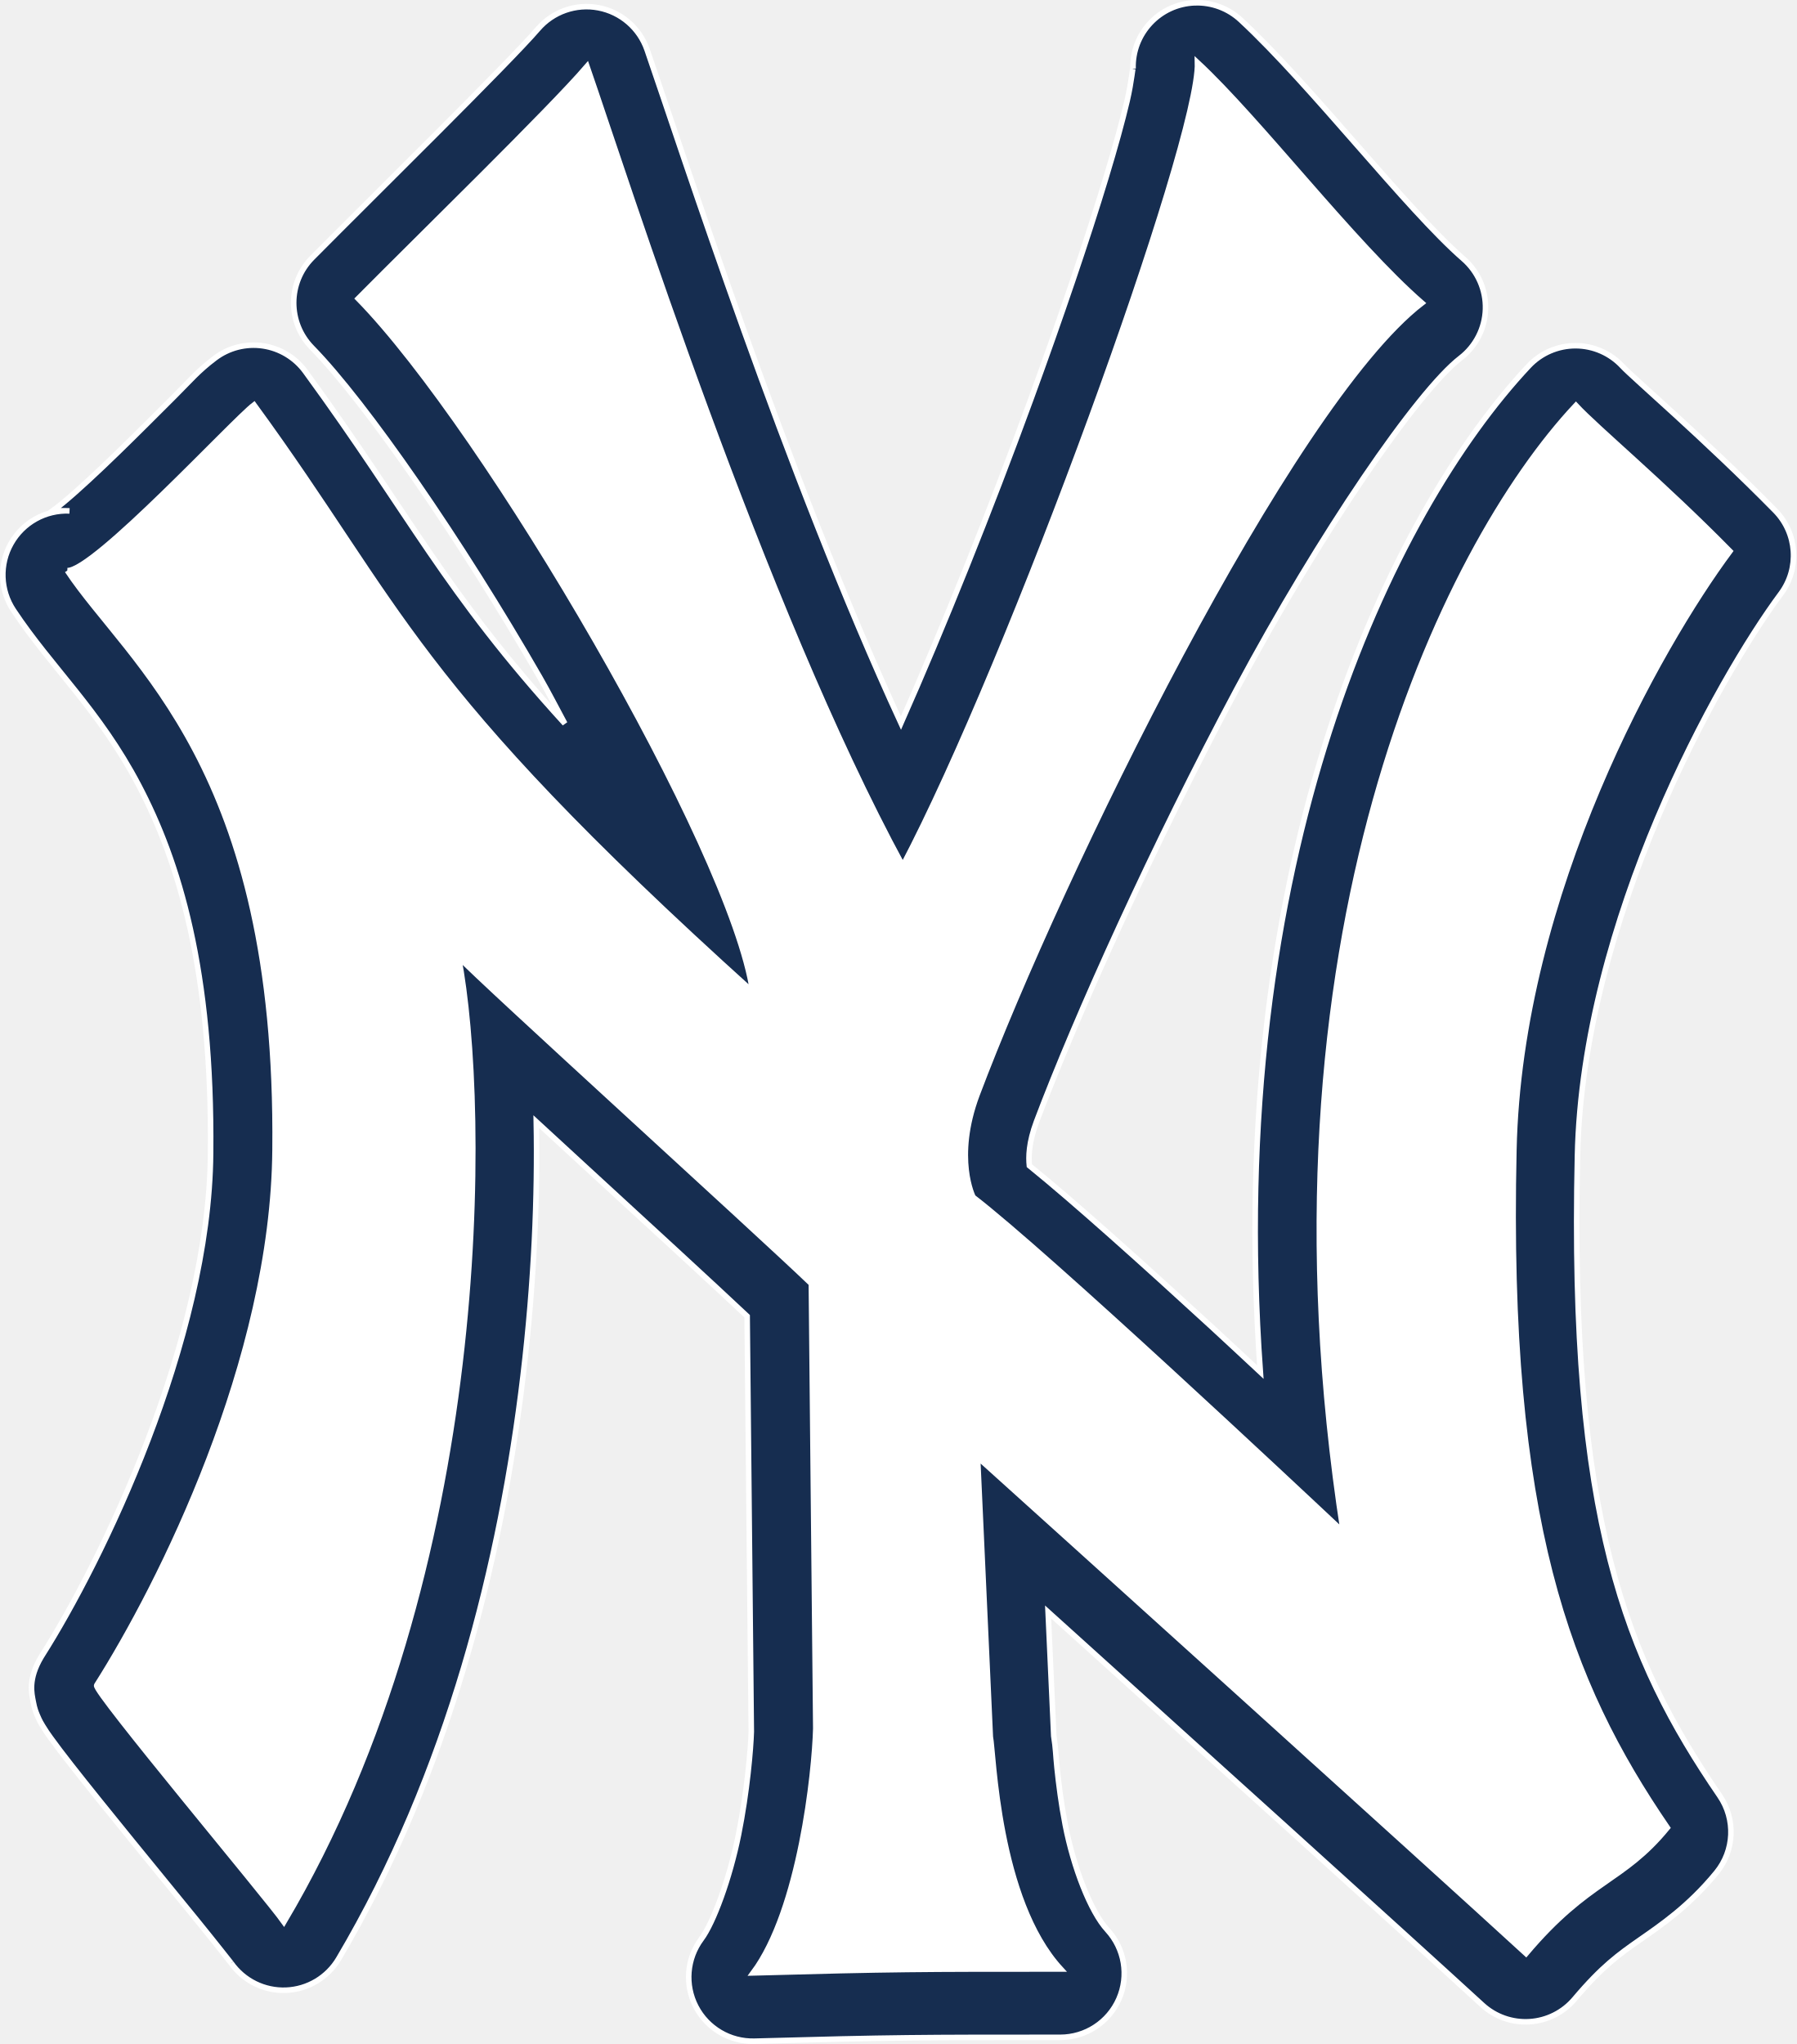
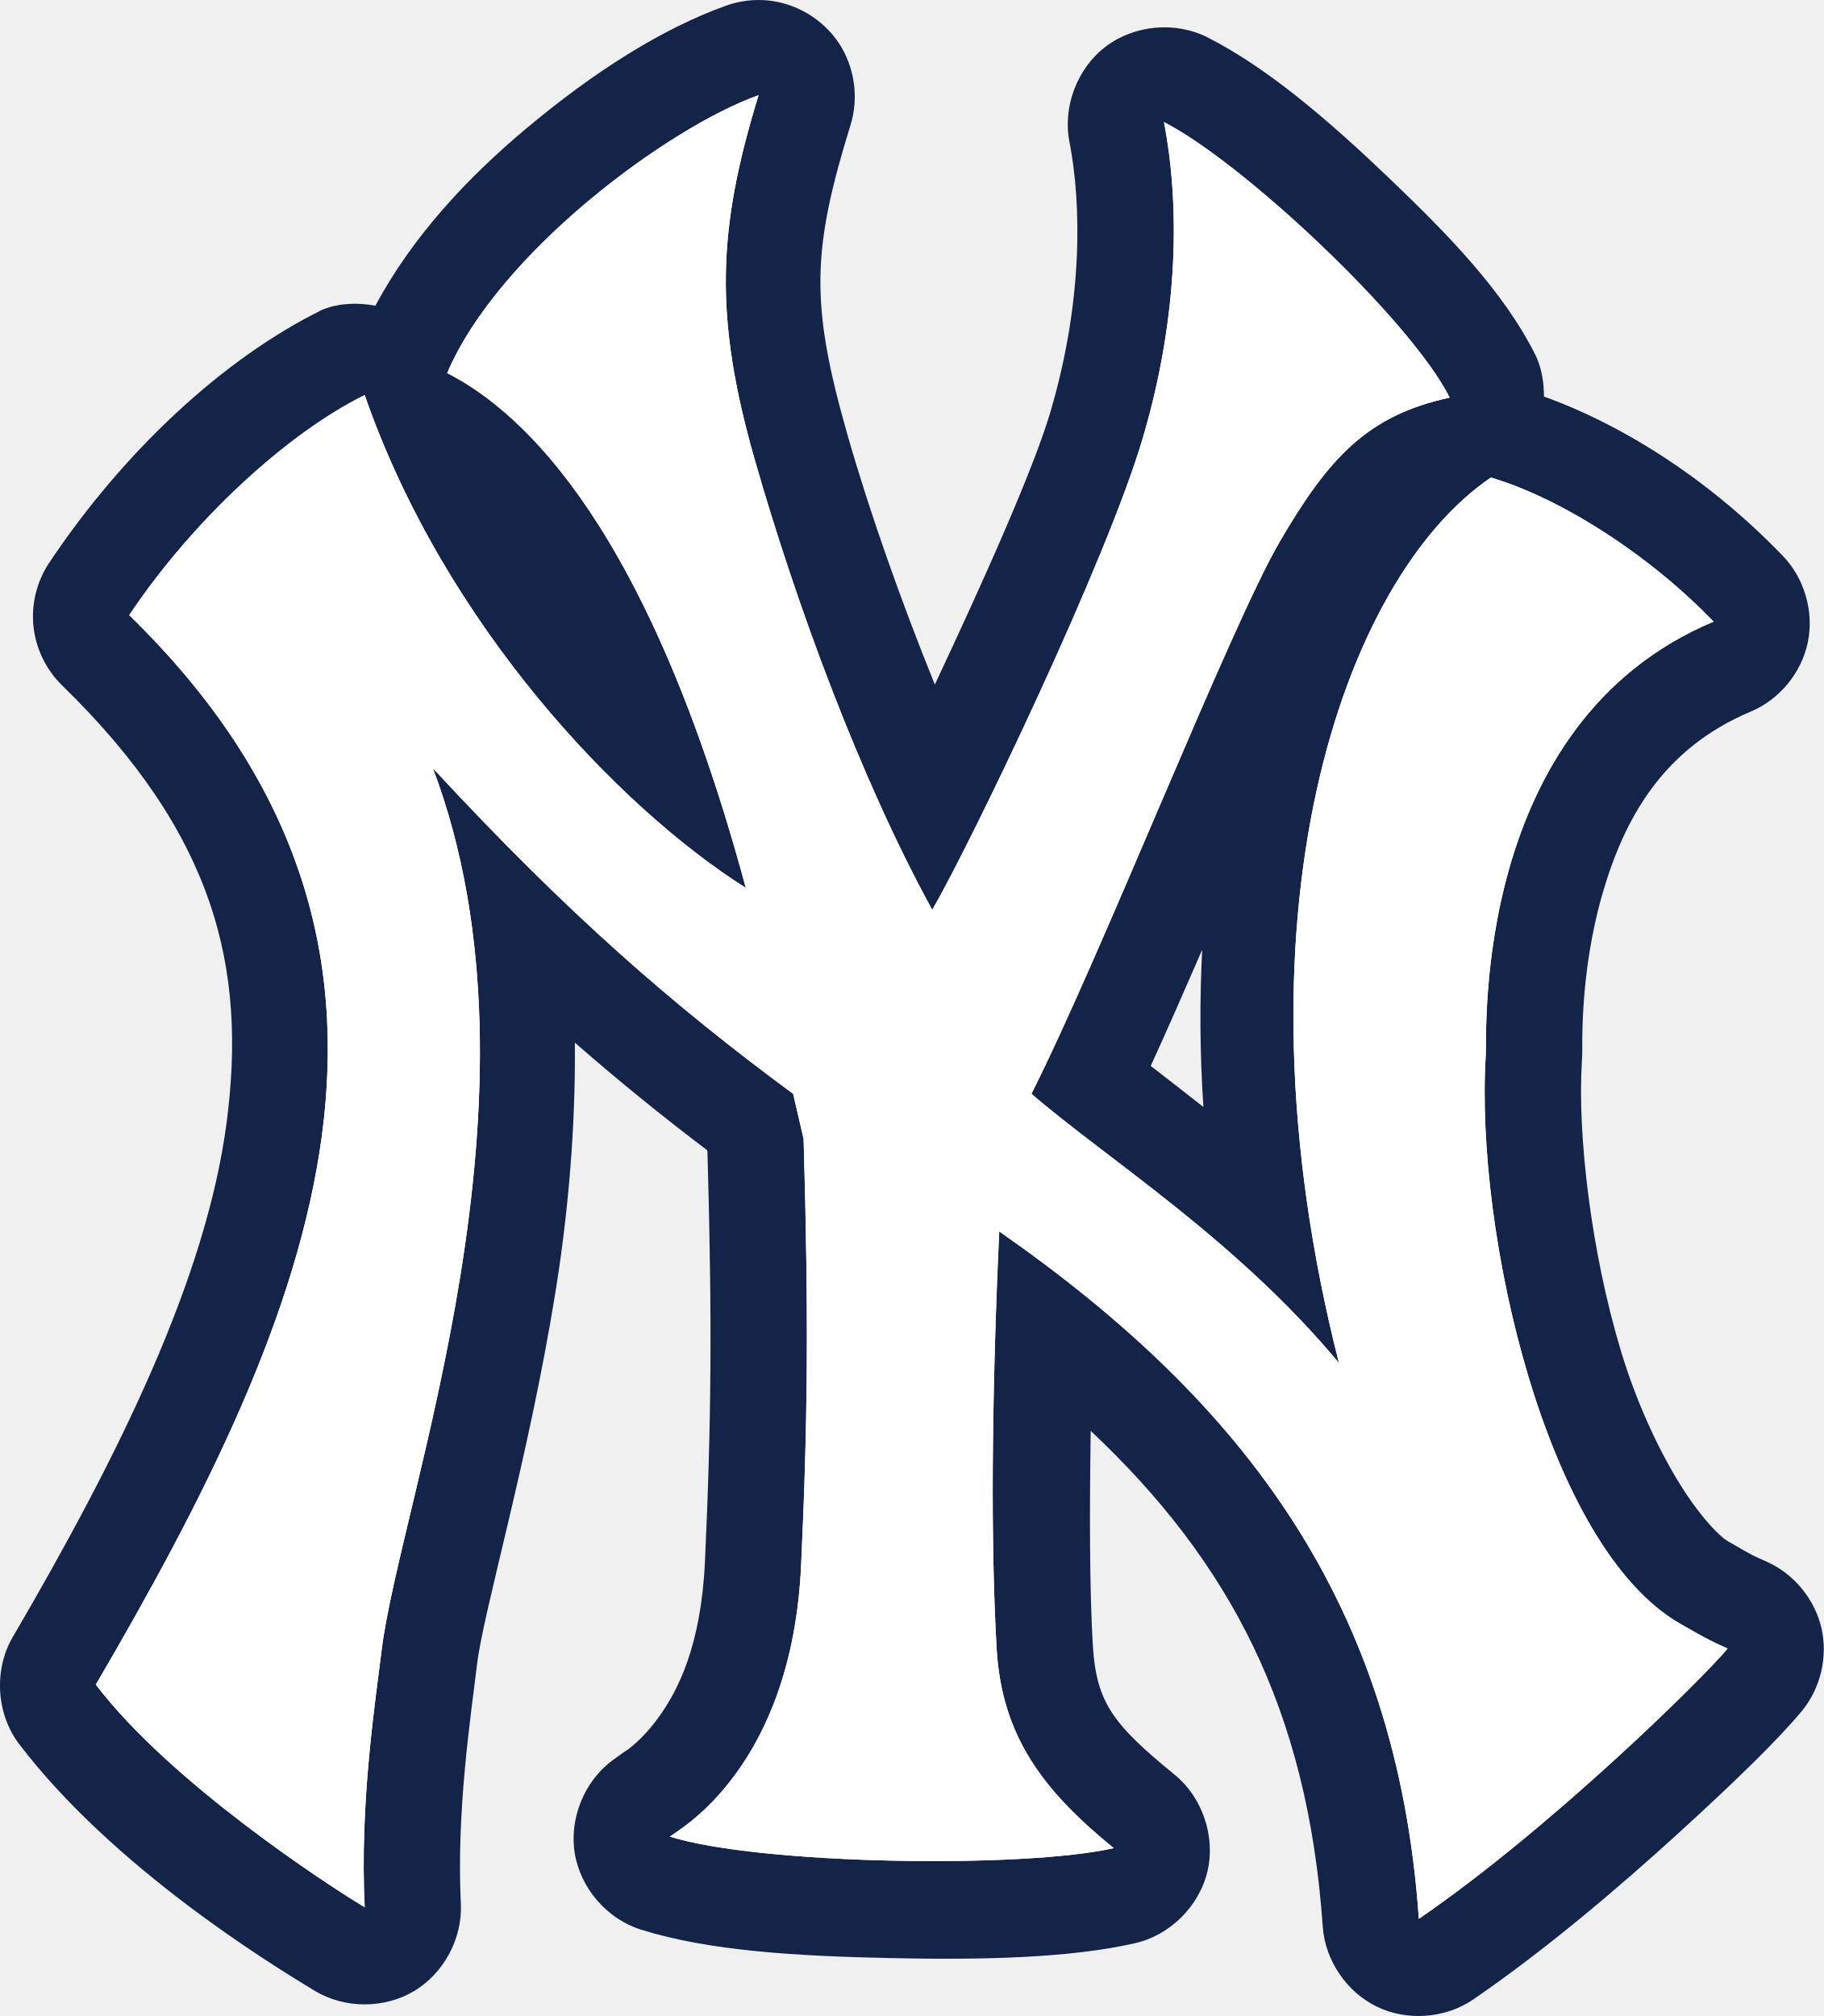
- <svg xmlns="http://www.w3.org/2000/svg" version="1.1" id="Layer_1" x="0px" y="0px" width="324.23" height="368.922" viewBox="0 0 324.23 368.922" xml:space="preserve">
-   <defs id="defs1" />
-   <style type="text/css" id="style1">
- 	.st0{fill:#FFFFFF;stroke:#FFFFFF;}
- </style>
-   <g id="g2" style="fill:#162d50" transform="translate(47.53649,39.63628)">
-     <path id="path2" style="fill:#162d50" class="st0" d="M 204.004,-10.354 A 11.562,11.562 0 0 0 192.844,1.525 c -0.02,-0.715 -0.231,2.225 -1.074,5.838 -0.843,3.613 -2.161,8.398 -3.836,13.926 -3.35,11.055 -8.129,25.12 -13.529,39.891 C 167.066,81.252 158.566,102.449 150.951,119.645 130.26,74.818 111.259,15.81 105.123,-1.887 A 11.562,11.562 0 0 0 85.422,-5.623 C 80.27,0.388 56.181,24.069 44.689,35.662 a 11.562,11.562 0 0 0 -0.051,16.225 c 9.806,10.019 26.961,34.867 41.115,59.479 1.6,2.781 3.004,5.566 4.527,8.369 C 68.453,95.815 62.548,82.371 43.439,56.186 A 11.562,11.562 0 0 0 27.123,53.781 c -3.098,2.345 -4.353,3.935 -7.34,6.914 -2.987,2.979 -6.593,6.606 -10.176,10.086 -3.583,3.48 -7.176,6.829 -9.83,9.037 -1.111,0.924 -1.879,1.47 -2.424,1.846 0.534,-0.196 1.326,-0.406 3.527,-0.314 a 11.562,11.562 0 0 0 -10.117,17.938 c 6.902,10.414 15.453,17.957 22.613,31.59 7.161,13.633 13.298,33.268 12.963,66.406 a 11.562,11.562 0 0 0 0,0.025 c -0.268,33.928 -19.776,73.873 -30.398,90.592 a 11.562,11.562 0 0 0 -0.156,0.252 c -2.455,4.092 -1.715,6.708 -1.469,8.074 0.247,1.367 0.532,2.005 0.748,2.521 0.431,1.034 0.707,1.46 0.961,1.885 0.508,0.849 0.929,1.442 1.426,2.137 0.994,1.389 2.235,3.011 3.734,4.928 2.999,3.834 6.973,8.754 11.059,13.775 4.086,5.021 8.274,10.131 11.613,14.236 3.34,4.105 6.263,7.851 6.191,7.75 a 11.562,11.562 0 0 0 19.398,-0.766 C 69.357,309.085 78.771,270.838 82.742,237.453 c 2.022,-17.001 2.642,-32.563 2.387,-45.861 2.693,2.476 4.934,4.551 7.766,7.15 12.677,11.635 24.325,22.348 30.293,27.963 l 0.748,74.988 c -0.082,2.973 -0.739,10.842 -2.307,18.623 -1.577,7.828 -4.521,15.854 -6.697,18.773 a 11.562,11.562 0 0 0 9.588,18.467 c 25.259,-0.699 29.879,-0.695 55.18,-0.695 a 11.562,11.562 0 0 0 8.508,-19.389 c -3.062,-3.328 -6.121,-11.34 -7.596,-18.928 -0.738,-3.794 -1.192,-7.429 -1.492,-10.324 -0.246,-2.37 -0.22,-3.476 -0.588,-5.744 l -1.021,-22.389 c 24.589,22.193 64.17,57.904 78.375,70.932 a 11.562,11.562 0 0 0 16.646,-1.061 c 4.991,-5.911 8.013,-8.052 11.775,-10.68 3.763,-2.628 8.819,-6.022 13.84,-12.158 a 11.562,11.562 0 0 0 0.594,-13.85 C 281.731,288.418 271.589,263.193 273.059,197.76 a 11.562,11.562 0 0 0 0,-0.012 c 0.913,-42.468 25.365,-86.162 36.723,-101.455 A 11.562,11.562 0 0 0 308.74,81.291 C 295.967,68.31 283.115,57.331 281.178,55.24 a 11.562,11.562 0 0 0 -16.912,-0.047 c -24.804,26.458 -55.109,89.145 -48.447,181.596 -3.621,-3.355 -4.881,-4.581 -8.789,-8.168 -12.624,-11.586 -24.785,-22.513 -32.902,-29.092 -0.156,-1.546 -0.153,-4.083 1.297,-7.967 7.22,-19.154 21.203,-50.094 36.146,-78.051 14.947,-27.964 32.598,-53.75 40.389,-59.756 a 11.562,11.562 0 0 0 0.529,-17.879 C 242.213,26.939 225.15,4.683 212.264,-7.275 a 11.562,11.562 0 0 0 -8.26,-3.078 z" transform="translate(-35.86566,-28.77594)" />
+ <svg xmlns="http://www.w3.org/2000/svg" viewBox="0 0 196.024 216.67" version="1.1" id="svg2" width="196.024" height="216.67">
+   <defs id="defs2" />
+   <g fill="#132448" id="g4" transform="translate(10.29753,10.35013)">
+     <path d="M 175.387,166.952 C 172.625,170.27 156.3,186.337 142.2,196 139.855,162.3 123.648,140.613 97.1,122.122 v 0.012 c -0.83,17.99 -0.92,33.772 -0.28,44.818 0.554,9.555 5.128,15.365 12.585,21.45 -9.68,2.206 -38.043,1.79 -47.712,-1.24 1.11,-0.824 13.07,-7.456 14.107,-29.05 0.728,-15.52 0.823,-26.984 0.275,-45.928 l -1.128,-4.855 c -12.925,-9.52 -24.2,-19.315 -38.716,-34.99 13.284,35.143 -3.596,78.84 -5.523,94.887 -0.656,5.392 -2.36,16.33 -1.807,27.533 -4.14,-2.493 -20.89,-13.42 -28.9,-23.93 23.376,-39.976 40.245,-79.247 3.59,-114.94 6.926,-10.38 17.156,-19.648 25.31,-23.656 8.595,24.754 27.395,44.4 40.96,52.966 C 59.475,46.739 46.181,34.165 37.764,29.869 43.28,16.917 61.55,3.448 71.237,0 66.805,14.375 66.429,23.788 70.813,39.14 75.24,54.637 82.163,73.45 89.9,87.562 c 4.158,-7.194 18.824,-37.626 22.685,-50.903 3.888,-13.278 3.888,-25.17 2.218,-33.762 8.44,4.283 26.56,21.307 30.713,29.61 -8.853,1.92 -13.004,6.466 -18.26,15.472 -5.403,9.28 -19.092,44.282 -26.696,59.35 8.028,6.93 21.992,15.638 33.05,28.927 -12.167,-47.872 0.28,-84.257 16.332,-95.16 7.467,2.195 17.004,8.28 23.935,15.485 -26.018,10.927 -24.34,44.127 -24.485,46.596 -1.186,19.04 6.496,52.87 20.907,61.114 3.13,1.8 3.447,1.92 5.087,2.66 C 172.625,170.27 156.3,186.337 142.2,196" id="path3" />
+     <path id="path4" d="M 72.273,-10.299 C 70.755,-10.451 69.203,-10.262 67.766,-9.75 60.894,-7.304 53.521,-2.62 46.291,3.436 39.984,8.718 34.051,15.024 30.051,22.504 28.179,22.16 26.23,22.207 24.453,22.893 a 1.458,1.458 0 0 0 -0.117,0.051 C 13.637,28.202 2.923,38.244 -5.018,50.145 c -1.328,1.99 -1.933,4.451 -1.682,6.83 0.251,2.379 1.356,4.661 3.07,6.33 16.426,15.995 19.896,30.353 17.676,47.086 -2.211,16.668 -11.493,35.571 -22.979,55.213 -2.055,3.515 -1.767,8.259 0.701,11.498 10.085,13.233 26.857,23.552 31.791,26.523 3.195,1.923 7.45,1.929 10.65,0.016 3.2,-1.914 5.208,-5.664 5.025,-9.389 a 1.458,1.458 0 0 0 0,-0.002 c -0.484,-9.809 1.03,-19.896 1.742,-25.742 l 0.002,-0.016 a 1.458,1.458 0 0 0 0.004,-0.031 c 0.328,-2.73 1.698,-8.25 3.35,-15.242 1.652,-6.992 3.586,-15.528 5.057,-24.623 1.357,-8.397 2.181,-17.535 2.102,-26.883 4.731,4.125 9.421,7.93 14.207,11.549 l 0.043,0.182 c 0.508,18.109 0.425,29.165 -0.279,44.174 -0.43,8.956 -2.903,13.769 -5.047,16.703 -1.064,1.456 -2.061,2.408 -2.811,3.031 -0.393,0.327 -0.34,0.281 -0.553,0.418 -0.213,0.137 -0.598,0.391 -1.529,1.082 -3.046,2.262 -4.667,6.294 -4.035,10.035 0.632,3.741 3.489,7.017 7.109,8.152 7.373,2.311 16.772,2.838 26.723,3.055 9.96,0.217 19.341,0.006 26.385,-1.6 3.756,-0.856 6.898,-3.98 7.777,-7.73 0.879,-3.75 -0.549,-7.945 -3.533,-10.381 -3.315,-2.705 -5.428,-4.663 -6.723,-6.648 -1.294,-1.986 -1.881,-4.057 -2.074,-7.381 a 1.458,1.458 0 0 0 0,-0.002 c -0.343,-5.926 -0.349,-14.084 -0.221,-22.92 14.904,14.023 23.315,29.879 24.943,53.287 0.252,3.617 2.556,7.021 5.82,8.6 3.265,1.578 7.364,1.27 10.355,-0.779 7.717,-5.289 15.553,-11.949 21.965,-17.791 6.402,-5.833 10.846,-10.197 13.326,-13.176 2.032,-2.441 2.843,-5.849 2.131,-8.943 -0.712,-3.095 -2.934,-5.804 -5.828,-7.111 -1.73,-0.781 -1.134,-0.444 -4.186,-2.199 a 1.458,1.458 0 0 0 -0.018,-0.01 c -7.4e-4,-4.1e-4 -0.001,-0.002 -0.002,-0.002 -1.094,-0.626 -3.396,-3.149 -5.568,-6.791 -2.172,-3.642 -4.368,-8.421 -5.963,-13.717 -3.207,-10.65 -4.666,-23.243 -4.186,-30.975 v -0.004 c 6.9e-4,-0.011 0.001,-0.022 0.002,-0.033 a 1.458,1.458 0 0 0 0,-0.002 c 0.085,-1.44 0.027,-1.711 0.043,-2.703 0.017,-1.029 0.058,-2.36 0.174,-3.924 0.232,-3.126 0.776,-7.18 1.943,-11.264 2.345,-8.207 6.494,-15.779 16,-19.771 3.083,-1.296 5.451,-4.174 6.127,-7.449 0.676,-3.276 -0.357,-6.857 -2.676,-9.268 -7.427,-7.721 -16.533,-13.831 -25.686,-17.137 6.1e-4,-1.495 -0.232,-2.991 -0.857,-4.35 a 1.458,1.458 0 0 0 -0.021,-0.043 C 151.321,20.979 145.417,14.919 138.914,8.709 132.4,2.488 125.904,-3.075 119.486,-6.332 a 1.458,1.458 0 0 0 -0.002,-0.002 c -3.434,-1.741 -7.843,-1.347 -10.916,0.973 C 105.496,-3.042 103.909,1.092 104.643,4.871 105.97,11.7 106.071,22.076 102.652,33.75 a 1.458,1.458 0 0 0 -0.006,0.02 c -1.797,6.18 -7.235,18.316 -12.469,29.455 -3.661,-9.059 -7.006,-18.502 -9.412,-26.924 -1.6e-4,-5.61e-4 1.6e-4,-0.001 0,-0.002 a 1.458,1.458 0 0 0 0,-0.002 C 76.719,22.126 77.007,16.41 81.127,3.049 82.025,0.132 81.549,-3.177 79.861,-5.721 78.174,-8.264 75.31,-9.991 72.273,-10.297 a 1.458,1.458 0 0 0 0,-0.002 z m 46.637,102.031 c -0.272,5.402 -0.259,11.01 0.135,16.891 -1.977,-1.551 -3.92,-3.071 -5.664,-4.412 1.749,-3.791 3.654,-8.195 5.529,-12.479 z" />
  </g>
-   <g id="g1" style="fill:#ffffff" transform="translate(11.74958,10.08764)">
-     <path class="st0" d="m 0.4,92.9 c 4.8,0.2 30,-27.1 33.7,-29.9 27,37 27.8,49.8 90,105.9 C 120.4,143.3 76,67.4 52.9,43.8 64.2,32.4 87.6,9.6 94.2,1.9 c 6.9,19.9 31.5,97.4 57,144.3 v 0 c 19.5,-37 53.6,-130.8 53.2,-145 11.1,10.3 28.2,32.7 40.5,43.4 -24,18.5 -65.3,103.1 -80.3,142.9 -4.3,11.5 -0.7,18.5 -0.7,18.5 13.4,10.3 58.5,52.6 66.8,60.4 -16.5,-106.6 18,-177.7 42,-203.3 3.8,4.1 15.5,13.8 27.8,26.3 -12.7,17.1 -38,61.6 -39,108.1 -1.5,66.8 9.7,96 27.7,122.3 -8.1,9.9 -14.1,9.2 -25.5,22.7 -18.1,-16.6 -86.9,-78.7 -99,-89.6 v 0 l 2.3,50.5 c 0.6,2.9 1.2,29.4 12.7,41.9 -25.3,0 -30.2,0 -55.5,0.7 8.5,-11.4 11.1,-36.3 11.3,-44.1 l -0.8,-80.3 C 124.7,212 75.3,167.2 71,162.6 v 0 c 5.2,27 6,110.9 -31.5,174.2 C 36.4,332.4 5.1,295.1 5.7,294.1 17.2,276 37.6,235.4 37.9,197.4 38.6,128.1 11.6,109.8 0.4,92.9" id="path1" style="fill:#ffffff" />
+   <g fill="#132448" id="g2" style="fill:#ffffff" transform="translate(10.29753,10.227)">
+     <path d="M 175.387,166.952 C 172.625,170.27 156.3,186.337 142.2,196 139.855,162.3 123.648,140.613 97.1,122.122 v 0.012 c -0.83,17.99 -0.92,33.772 -0.28,44.818 0.554,9.555 5.128,15.365 12.585,21.45 -9.68,2.206 -38.043,1.79 -47.712,-1.24 1.11,-0.824 13.07,-7.456 14.107,-29.05 0.728,-15.52 0.823,-26.984 0.275,-45.928 l -1.128,-4.855 c -12.925,-9.52 -24.2,-19.315 -38.716,-34.99 13.284,35.143 -3.596,78.84 -5.523,94.887 -0.656,5.392 -2.36,16.33 -1.807,27.533 -4.14,-2.493 -20.89,-13.42 -28.9,-23.93 23.376,-39.976 40.245,-79.247 3.59,-114.94 6.926,-10.38 17.156,-19.648 25.31,-23.656 8.595,24.754 27.395,44.4 40.96,52.966 C 59.475,46.739 46.181,34.165 37.764,29.869 43.28,16.917 61.55,3.448 71.237,0 66.805,14.375 66.429,23.788 70.813,39.14 75.24,54.637 82.163,73.45 89.9,87.562 c 4.158,-7.194 18.824,-37.626 22.685,-50.903 3.888,-13.278 3.888,-25.17 2.218,-33.762 8.44,4.283 26.56,21.307 30.713,29.61 -8.853,1.92 -13.004,6.466 -18.26,15.472 -5.403,9.28 -19.092,44.282 -26.696,59.35 8.028,6.93 21.992,15.638 33.05,28.927 -12.167,-47.872 0.28,-84.257 16.332,-95.16 7.467,2.195 17.004,8.28 23.935,15.485 -26.018,10.927 -24.34,44.127 -24.485,46.596 -1.186,19.04 6.496,52.87 20.907,61.114 3.13,1.8 3.447,1.92 5.087,2.66 C 172.625,170.27 156.3,186.337 142.2,196" id="path1" style="fill:#ffffff" />
+     <path d="M 175.387,166.952 C 172.625,170.27 156.3,186.337 142.2,196 139.855,162.3 123.648,140.613 97.1,122.122 v 0.012 c -0.83,17.99 -0.92,33.772 -0.28,44.818 0.554,9.555 5.128,15.365 12.585,21.45 -9.68,2.206 -38.043,1.79 -47.712,-1.24 1.11,-0.824 13.07,-7.456 14.107,-29.05 0.728,-15.52 0.823,-26.984 0.275,-45.928 l -1.128,-4.855 c -12.925,-9.52 -24.2,-19.315 -38.716,-34.99 13.284,35.143 -3.596,78.84 -5.523,94.887 -0.656,5.392 -2.36,16.33 -1.807,27.533 -4.14,-2.493 -20.89,-13.42 -28.9,-23.93 23.376,-39.976 40.245,-79.247 3.59,-114.94 6.926,-10.38 17.156,-19.648 25.31,-23.656 8.595,24.754 27.395,44.4 40.96,52.966 C 59.475,46.739 46.181,34.165 37.764,29.869 43.28,16.917 61.55,3.448 71.237,0 66.805,14.375 66.429,23.788 70.813,39.14 75.24,54.637 82.163,73.45 89.9,87.562 c 4.158,-7.194 18.824,-37.626 22.685,-50.903 3.888,-13.278 3.888,-25.17 2.218,-33.762 8.44,4.283 26.56,21.307 30.713,29.61 -8.853,1.92 -13.004,6.466 -18.26,15.472 -5.403,9.28 -19.092,44.282 -26.696,59.35 8.028,6.93 21.992,15.638 33.05,28.927 -12.167,-47.872 0.28,-84.257 16.332,-95.16 7.467,2.195 17.004,8.28 23.935,15.485 -26.018,10.927 -24.34,44.127 -24.485,46.596 -1.186,19.04 6.496,52.87 20.907,61.114 3.13,1.8 3.447,1.92 5.087,2.66 C 172.625,170.27 156.3,186.337 142.2,196" id="path2" style="fill:#ffffff" />
  </g>
</svg>
